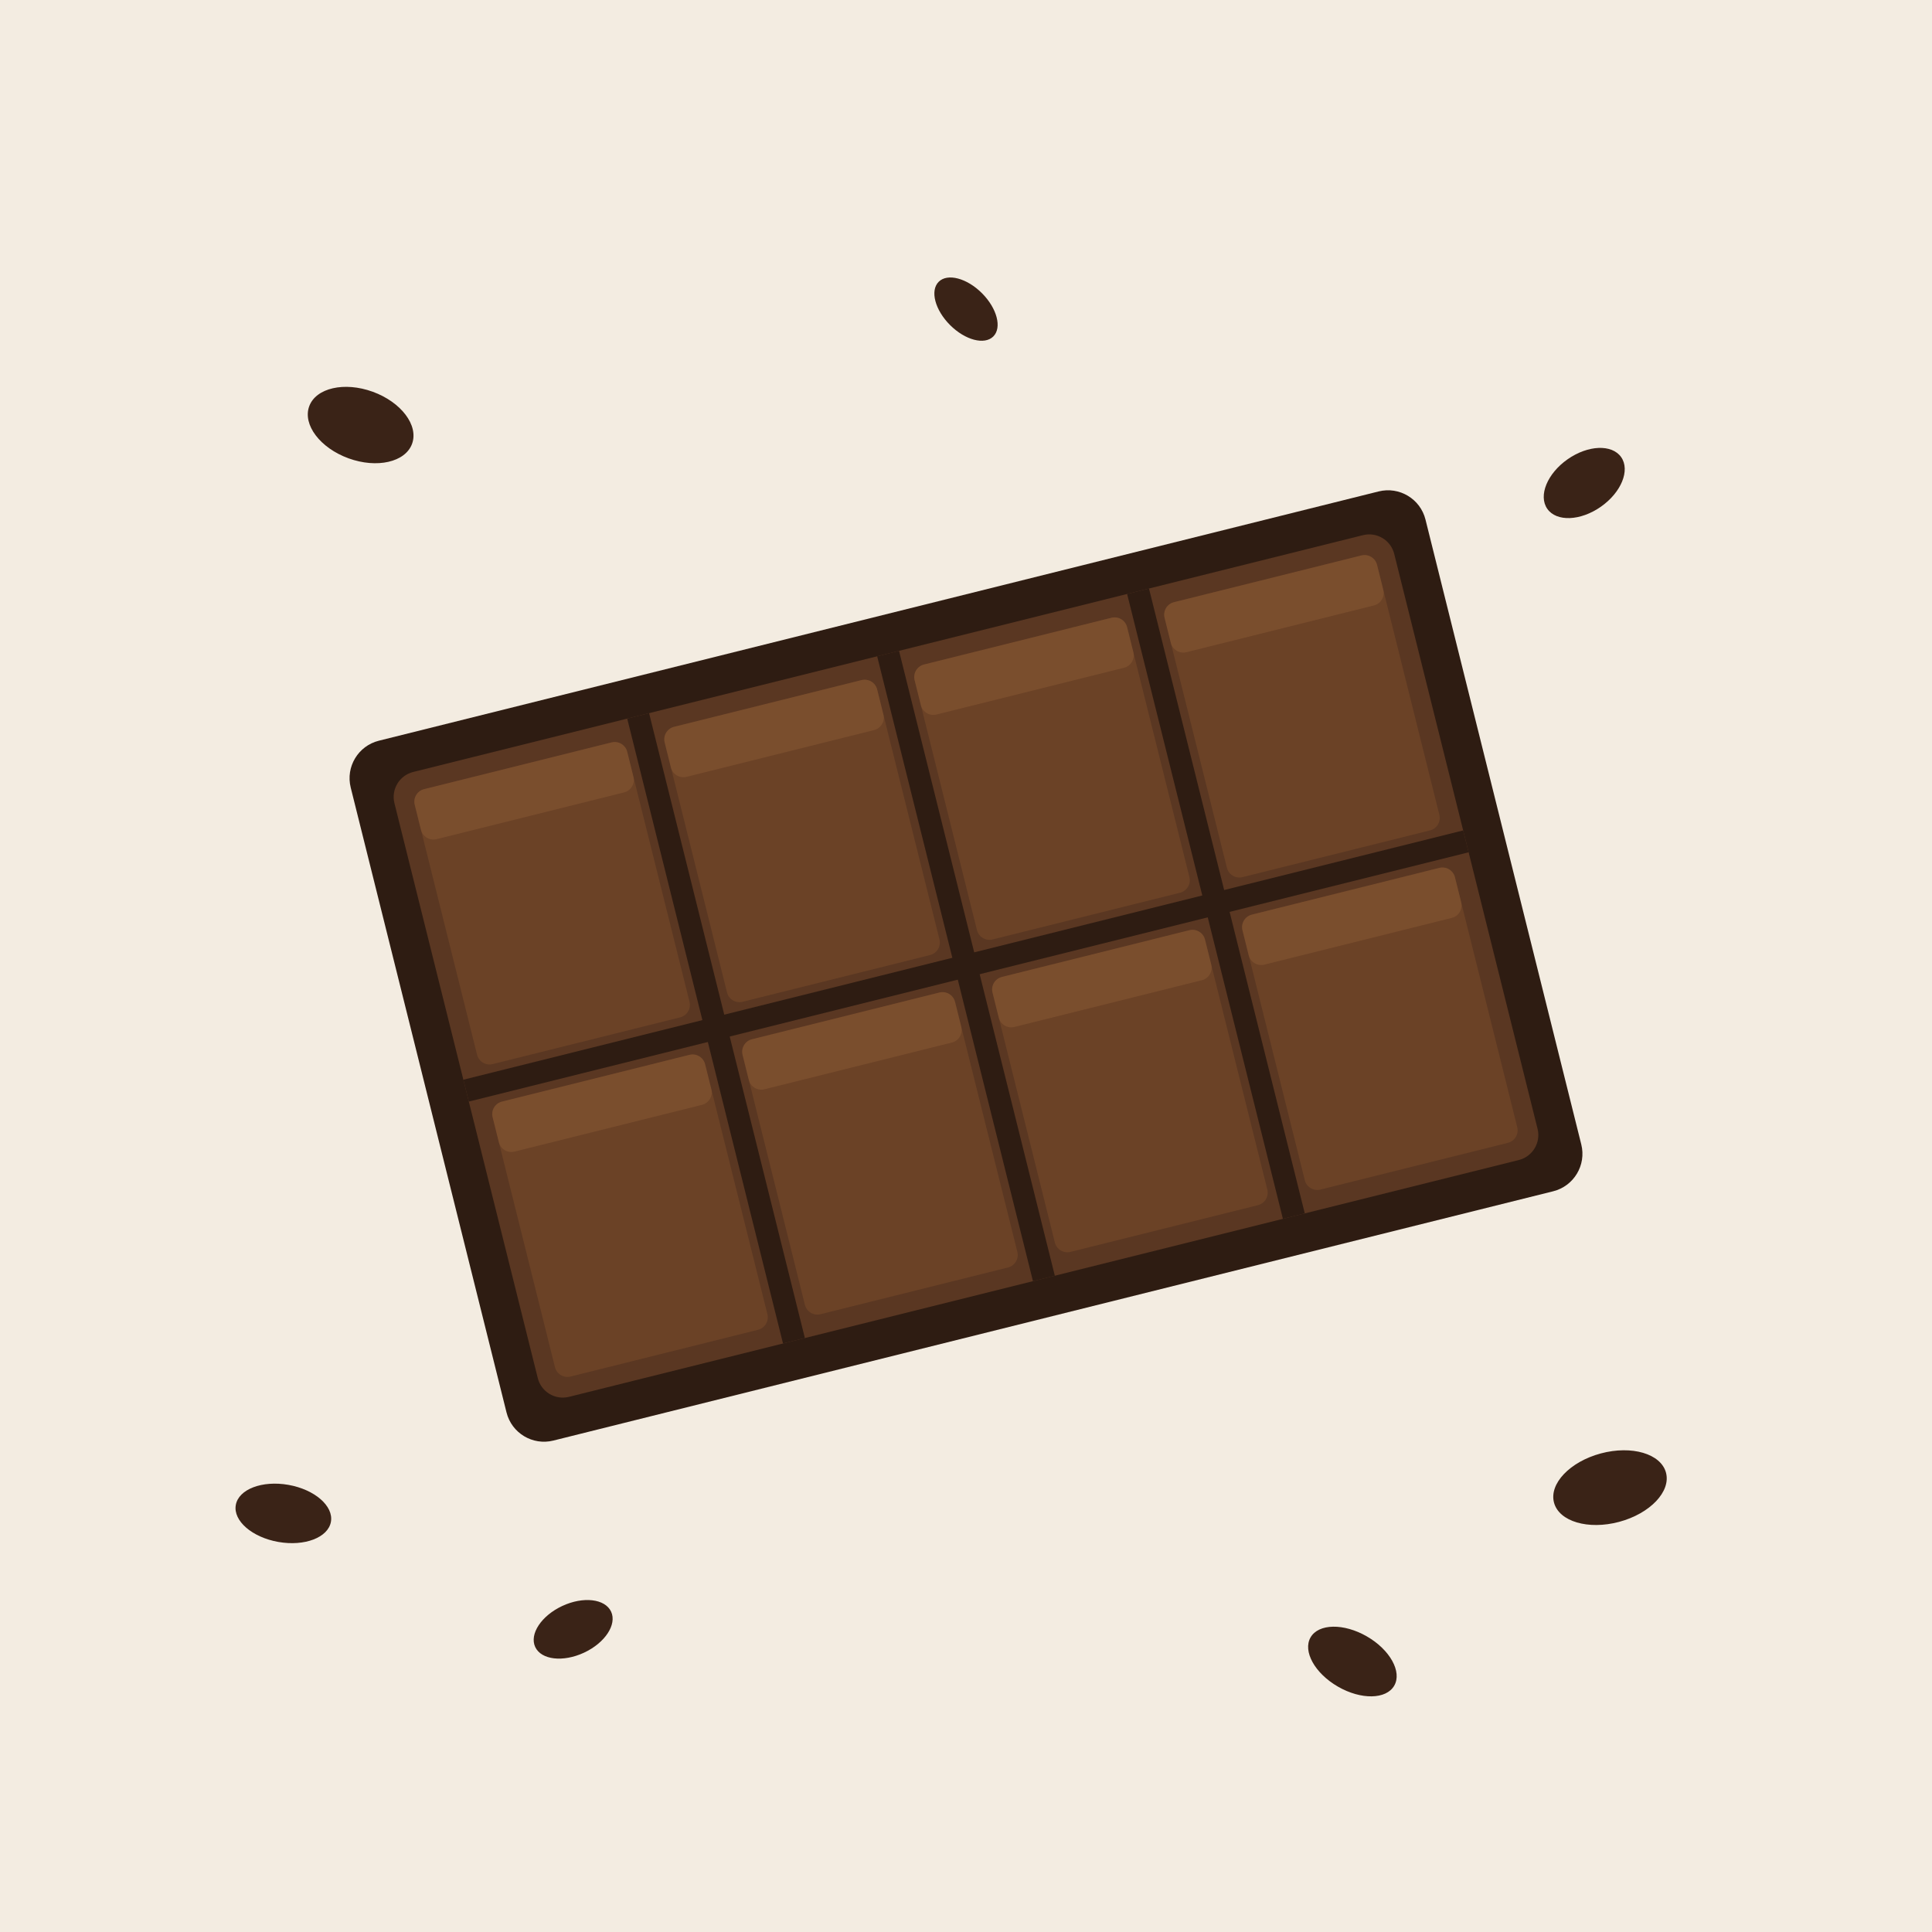
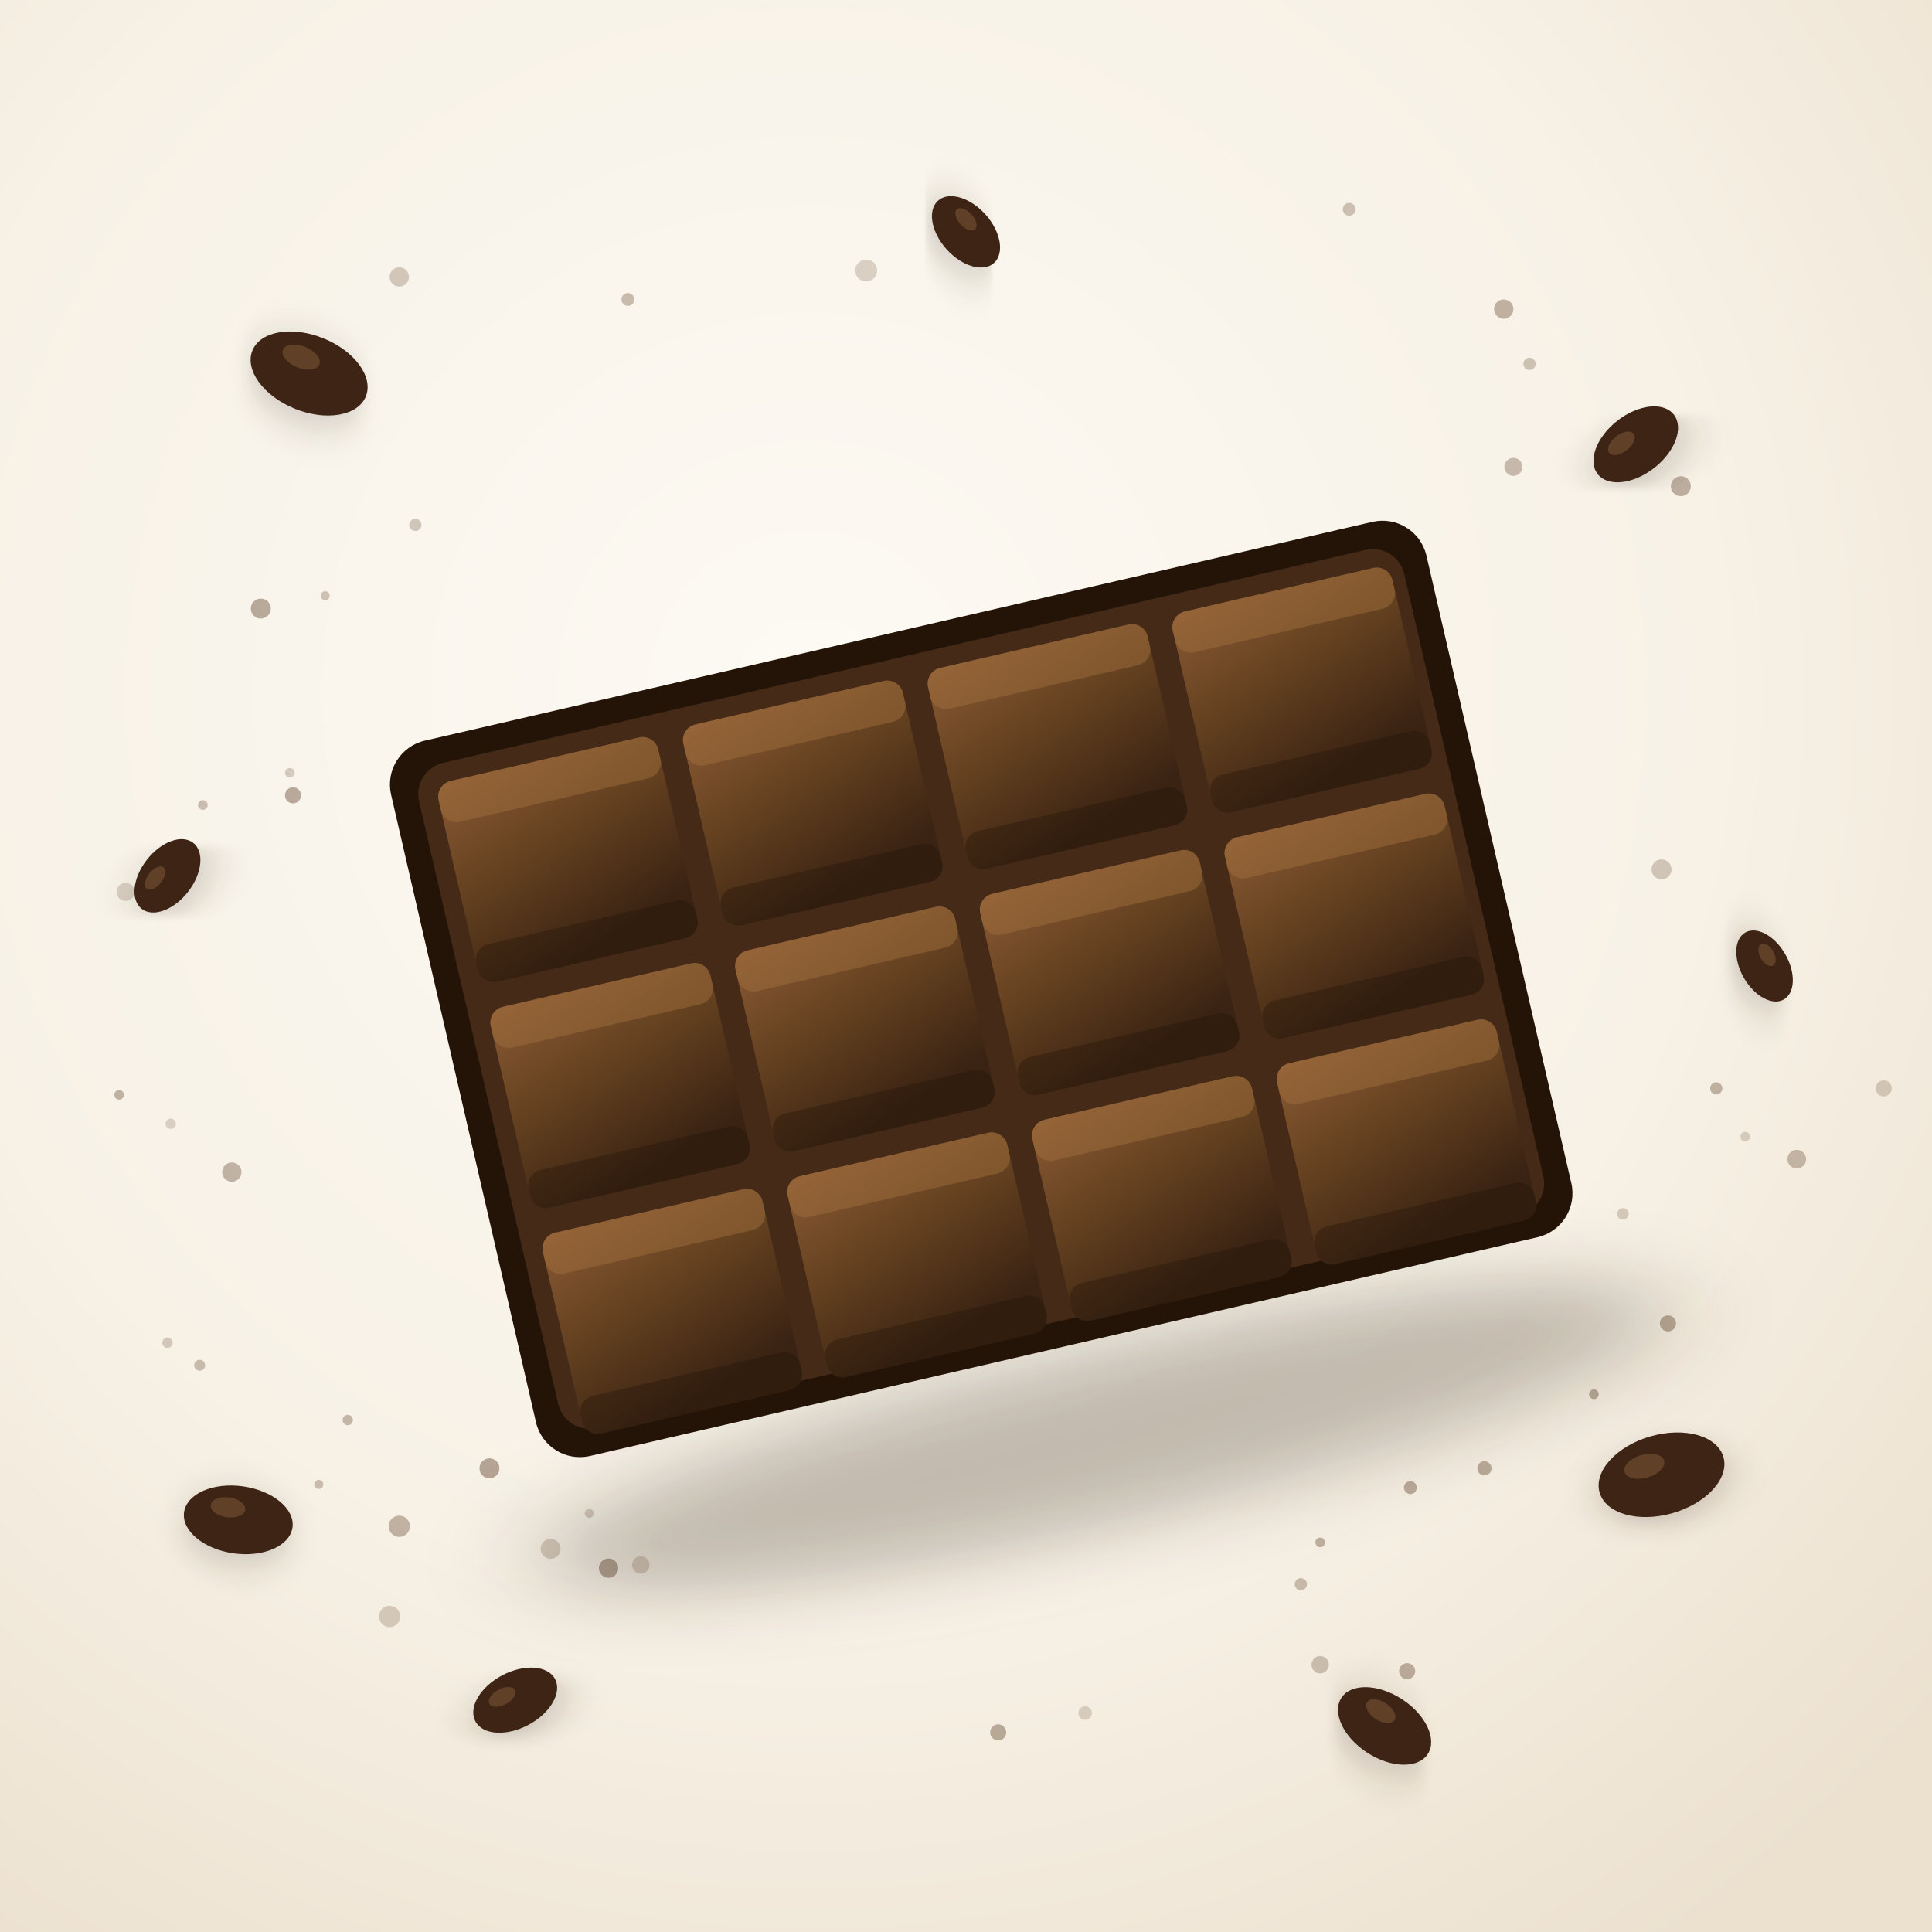
<svg xmlns="http://www.w3.org/2000/svg" viewBox="0 0 600 600" width="600" height="600" role="img" aria-label="A Louvion chocolate bar with cocoa nibs">
-   <rect width="600" height="600" fill="#f3ece1" />
-   <g transform="rotate(-14 300 300)">
-     <rect x="128" y="188" width="344" height="224" rx="12" fill="#2e1c12" />
-     <rect x="140" y="200" width="320" height="200" rx="8" fill="#5a3722" />
-     <line x1="220" y1="200" x2="220" y2="400" stroke="#2e1c12" stroke-width="7" />
-     <line x1="300" y1="200" x2="300" y2="400" stroke="#2e1c12" stroke-width="7" />
-     <line x1="380" y1="200" x2="380" y2="400" stroke="#2e1c12" stroke-width="7" />
-     <line x1="140" y1="300" x2="460" y2="300" stroke="#2e1c12" stroke-width="7" />
-     <rect x="146" y="206" width="68" height="88" rx="4" fill="#6b4226" />
-     <rect x="146" y="206" width="68" height="16" rx="4" fill="#8a5a34" opacity="0.5" />
-     <rect x="226" y="206" width="68" height="88" rx="4" fill="#6b4226" />
-     <rect x="226" y="206" width="68" height="16" rx="4" fill="#8a5a34" opacity="0.5" />
-     <rect x="306" y="206" width="68" height="88" rx="4" fill="#6b4226" />
-     <rect x="306" y="206" width="68" height="16" rx="4" fill="#8a5a34" opacity="0.5" />
-     <rect x="386" y="206" width="68" height="88" rx="4" fill="#6b4226" />
-     <rect x="386" y="206" width="68" height="16" rx="4" fill="#8a5a34" opacity="0.5" />
-     <rect x="146" y="306" width="68" height="88" rx="4" fill="#6b4226" />
-     <rect x="146" y="306" width="68" height="16" rx="4" fill="#8a5a34" opacity="0.5" />
-     <rect x="226" y="306" width="68" height="88" rx="4" fill="#6b4226" />
-     <rect x="226" y="306" width="68" height="16" rx="4" fill="#8a5a34" opacity="0.5" />
-     <rect x="306" y="306" width="68" height="88" rx="4" fill="#6b4226" />
-     <rect x="306" y="306" width="68" height="16" rx="4" fill="#8a5a34" opacity="0.5" />
-     <rect x="386" y="306" width="68" height="88" rx="4" fill="#6b4226" />
-     <rect x="386" y="306" width="68" height="16" rx="4" fill="#8a5a34" opacity="0.5" />
+   <defs>
+     <radialGradient id="bg" cx="0.42" cy="0.36" r="0.78">
+       <stop offset="0" stop-color="#fdfaf4" />
+       <stop offset="0.6" stop-color="#f7f1e6" />
+       <stop offset="1" stop-color="#ece1cf" />
+     </radialGradient>
+     <filter id="soft" x="-40%" y="-40%" width="180%" height="180%">
+       <feGaussianBlur stdDeviation="14" />
+     </filter>
+     <filter id="tight" x="-40%" y="-40%" width="180%" height="180%">
+       <feGaussianBlur stdDeviation="5" />
+     </filter>
+   </defs>
+   <defs>
+     <linearGradient id="segg" x1="0" y1="0" x2="0.4" y2="1">
+       <stop offset="0" stop-color="#8a5a34" />
+       <stop offset="0.5" stop-color="#63401f" />
+       <stop offset="1" stop-color="#3a2313" />
+     </linearGradient>
+   </defs>
+   <rect width="600" height="600" fill="url(#bg)" />
+   <circle cx="199" cy="486" r="2.7" fill="#5a3a22" opacity="0.20" />
+   <circle cx="63" cy="250" r="1.5" fill="#5a3a22" opacity="0.30" />
+   <circle cx="542" cy="353" r="1.5" fill="#5a3a22" opacity="0.20" />
+   <circle cx="52" cy="417" r="1.6" fill="#5a3a22" opacity="0.23" />
+   <circle cx="99" cy="110" r="2.6" fill="#5a3a22" opacity="0.28" />
+   <circle cx="516" cy="270" r="3.1" fill="#5a3a22" opacity="0.25" />
+   <circle cx="438" cy="462" r="2.0" fill="#5a3a22" opacity="0.38" />
+   <circle cx="410" cy="517" r="2.7" fill="#5a3a22" opacity="0.27" />
+   <circle cx="90" cy="240" r="1.5" fill="#5a3a22" opacity="0.23" />
+   <circle cx="195" cy="93" r="2.0" fill="#5a3a22" opacity="0.32" />
+   <circle cx="72" cy="364" r="3.0" fill="#5a3a22" opacity="0.35" />
+   <circle cx="310" cy="538" r="2.5" fill="#5a3a22" opacity="0.39" />
+   <circle cx="269" cy="84" r="3.4" fill="#5a3a22" opacity="0.21" />
+   <circle cx="62" cy="424" r="1.7" fill="#5a3a22" opacity="0.30" />
+   <circle cx="558" cy="360" r="2.9" fill="#5a3a22" opacity="0.32" />
+   <circle cx="470" cy="145" r="2.8" fill="#5a3a22" opacity="0.32" />
+   <circle cx="81" cy="189" r="3.1" fill="#5a3a22" opacity="0.41" />
+   <circle cx="37" cy="340" r="1.5" fill="#5a3a22" opacity="0.35" />
+   <circle cx="124" cy="86" r="3.0" fill="#5a3a22" opacity="0.25" />
+   <circle cx="99" cy="461" r="1.4" fill="#5a3a22" opacity="0.29" />
+   <circle cx="410" cy="479" r="1.5" fill="#5a3a22" opacity="0.36" />
+   <circle cx="461" cy="456" r="2.2" fill="#5a3a22" opacity="0.39" />
+   <circle cx="518" cy="411" r="2.5" fill="#5a3a22" opacity="0.39" />
+   <circle cx="419" cy="65" r="2.0" fill="#5a3a22" opacity="0.28" />
+   <circle cx="121" cy="502" r="3.3" fill="#5a3a22" opacity="0.22" />
+   <circle cx="404" cy="492" r="1.9" fill="#5a3a22" opacity="0.30" />
+   <circle cx="101" cy="185" r="1.4" fill="#5a3a22" opacity="0.28" />
+   <circle cx="124" cy="474" r="3.3" fill="#5a3a22" opacity="0.35" />
+   <circle cx="39" cy="277" r="2.8" fill="#5a3a22" opacity="0.19" />
+   <circle cx="522" cy="151" r="3.1" fill="#5a3a22" opacity="0.37" />
+   <circle cx="108" cy="441" r="1.6" fill="#5a3a22" opacity="0.33" />
+   <circle cx="504" cy="377" r="1.8" fill="#5a3a22" opacity="0.22" />
+   <circle cx="183" cy="470" r="1.4" fill="#5a3a22" opacity="0.22" />
+   <circle cx="495" cy="433" r="1.5" fill="#5a3a22" opacity="0.39" />
+   <circle cx="129" cy="163" r="1.9" fill="#5a3a22" opacity="0.26" />
+   <circle cx="152" cy="456" r="3.1" fill="#5a3a22" opacity="0.42" />
+   <circle cx="53" cy="349" r="1.6" fill="#5a3a22" opacity="0.20" />
+   <circle cx="171" cy="481" r="3.1" fill="#5a3a22" opacity="0.22" />
+   <circle cx="585" cy="338" r="2.5" fill="#5a3a22" opacity="0.22" />
+   <circle cx="91" cy="247" r="2.5" fill="#5a3a22" opacity="0.41" />
+   <circle cx="475" cy="113" r="1.9" fill="#5a3a22" opacity="0.27" />
+   <circle cx="437" cy="519" r="2.5" fill="#5a3a22" opacity="0.37" />
+   <circle cx="189" cy="487" r="3.0" fill="#5a3a22" opacity="0.42" />
+   <circle cx="467" cy="96" r="3.0" fill="#5a3a22" opacity="0.36" />
+   <circle cx="337" cy="532" r="2.1" fill="#5a3a22" opacity="0.19" />
+   <circle cx="533" cy="338" r="1.9" fill="#5a3a22" opacity="0.35" />
+   <g transform="rotate(-13 300 300)">
+     <ellipse cx="308" cy="452" rx="180" ry="28" fill="#2a1a0e" opacity="0.26" filter="url(#soft)" />
+     <rect x="138" y="194" width="330" height="228" rx="14" fill="#241408" />
+     <rect x="146" y="202" width="314" height="212" rx="10" fill="#442a17" />
+     <rect x="152" y="208" width="70" height="64" rx="5" fill="url(#segg)" />
+     <rect x="152" y="208" width="70" height="13" rx="5" fill="#a3703f" opacity="0.45" />
+     <rect x="152" y="260" width="70" height="12" rx="5" fill="#1f1207" opacity="0.35" />
+     <rect x="230" y="208" width="70" height="64" rx="5" fill="url(#segg)" />
+     <rect x="230" y="208" width="70" height="13" rx="5" fill="#a3703f" opacity="0.45" />
+     <rect x="230" y="260" width="70" height="12" rx="5" fill="#1f1207" opacity="0.35" />
+     <rect x="308" y="208" width="70" height="64" rx="5" fill="url(#segg)" />
+     <rect x="308" y="208" width="70" height="13" rx="5" fill="#a3703f" opacity="0.45" />
+     <rect x="308" y="260" width="70" height="12" rx="5" fill="#1f1207" opacity="0.35" />
+     <rect x="386" y="208" width="70" height="64" rx="5" fill="url(#segg)" />
+     <rect x="386" y="208" width="70" height="13" rx="5" fill="#a3703f" opacity="0.45" />
+     <rect x="386" y="260" width="70" height="12" rx="5" fill="#1f1207" opacity="0.35" />
+     <rect x="152" y="280" width="70" height="64" rx="5" fill="url(#segg)" />
+     <rect x="152" y="280" width="70" height="13" rx="5" fill="#a3703f" opacity="0.45" />
+     <rect x="152" y="332" width="70" height="12" rx="5" fill="#1f1207" opacity="0.35" />
+     <rect x="230" y="280" width="70" height="64" rx="5" fill="url(#segg)" />
+     <rect x="230" y="280" width="70" height="13" rx="5" fill="#a3703f" opacity="0.45" />
+     <rect x="230" y="332" width="70" height="12" rx="5" fill="#1f1207" opacity="0.35" />
+     <rect x="308" y="280" width="70" height="64" rx="5" fill="url(#segg)" />
+     <rect x="308" y="280" width="70" height="13" rx="5" fill="#a3703f" opacity="0.45" />
+     <rect x="308" y="332" width="70" height="12" rx="5" fill="#1f1207" opacity="0.35" />
+     <rect x="386" y="280" width="70" height="64" rx="5" fill="url(#segg)" />
+     <rect x="386" y="280" width="70" height="13" rx="5" fill="#a3703f" opacity="0.45" />
+     <rect x="386" y="332" width="70" height="12" rx="5" fill="#1f1207" opacity="0.35" />
+     <rect x="152" y="352" width="70" height="64" rx="5" fill="url(#segg)" />
+     <rect x="152" y="352" width="70" height="13" rx="5" fill="#a3703f" opacity="0.45" />
+     <rect x="152" y="404" width="70" height="12" rx="5" fill="#1f1207" opacity="0.35" />
+     <rect x="230" y="352" width="70" height="64" rx="5" fill="url(#segg)" />
+     <rect x="230" y="352" width="70" height="13" rx="5" fill="#a3703f" opacity="0.45" />
+     <rect x="230" y="404" width="70" height="12" rx="5" fill="#1f1207" opacity="0.35" />
+     <rect x="308" y="352" width="70" height="64" rx="5" fill="url(#segg)" />
+     <rect x="308" y="352" width="70" height="13" rx="5" fill="#a3703f" opacity="0.45" />
+     <rect x="308" y="404" width="70" height="12" rx="5" fill="#1f1207" opacity="0.35" />
+     <rect x="386" y="352" width="70" height="64" rx="5" fill="url(#segg)" />
+     <rect x="386" y="352" width="70" height="13" rx="5" fill="#a3703f" opacity="0.45" />
+     <rect x="386" y="404" width="70" height="12" rx="5" fill="#1f1207" opacity="0.35" />
  </g>
-   <ellipse cx="112" cy="132" rx="17" ry="11" fill="#3a2317" transform="rotate(20 112 132)" />
-   <ellipse cx="492" cy="150" rx="14" ry="9" fill="#3a2317" transform="rotate(-35 492 150)" />
-   <ellipse cx="88" cy="470" rx="15" ry="9" fill="#3a2317" transform="rotate(10 88 470)" />
-   <ellipse cx="500" cy="462" rx="18" ry="11" fill="#3a2317" transform="rotate(-15 500 462)" />
-   <ellipse cx="300" cy="96" rx="12" ry="7" fill="#3a2317" transform="rotate(45 300 96)" />
-   <ellipse cx="178" cy="506" rx="13" ry="8" fill="#3a2317" transform="rotate(-25 178 506)" />
-   <ellipse cx="420" cy="516" rx="15" ry="9" fill="#3a2317" transform="rotate(30 420 516)" />
+   <ellipse cx="96" cy="119" rx="19" ry="11.8" fill="#2a1a0e" opacity="0.2" filter="url(#tight)" transform="rotate(22 96 116)" />
+   <ellipse cx="96" cy="116" rx="19" ry="11.8" fill="#3d2415" transform="rotate(22 96 116)" />
+   <ellipse cx="91.8" cy="112.2" rx="6.1" ry="3.4" fill="#7a5335" opacity="0.6" transform="rotate(22 96 116)" />
+   <ellipse cx="508" cy="141" rx="15" ry="9.3" fill="#2a1a0e" opacity="0.2" filter="url(#tight)" transform="rotate(-38 508 138)" />
+   <ellipse cx="508" cy="138" rx="15" ry="9.3" fill="#3d2415" transform="rotate(-38 508 138)" />
+   <ellipse cx="504.7" cy="135.0" rx="4.8" ry="2.7" fill="#7a5335" opacity="0.6" transform="rotate(-38 508 138)" />
+   <ellipse cx="74" cy="475" rx="17" ry="10.5" fill="#2a1a0e" opacity="0.2" filter="url(#tight)" transform="rotate(8 74 472)" />
+   <ellipse cx="74" cy="472" rx="17" ry="10.5" fill="#3d2415" transform="rotate(8 74 472)" />
+   <ellipse cx="70.3" cy="468.6" rx="5.4" ry="3.1" fill="#7a5335" opacity="0.6" transform="rotate(8 74 472)" />
+   <ellipse cx="516" cy="461" rx="20" ry="12.4" fill="#2a1a0e" opacity="0.2" filter="url(#tight)" transform="rotate(-16 516 458)" />
+   <ellipse cx="516" cy="458" rx="20" ry="12.4" fill="#3d2415" transform="rotate(-16 516 458)" />
+   <ellipse cx="511.6" cy="454.0" rx="6.4" ry="3.6" fill="#7a5335" opacity="0.6" transform="rotate(-16 516 458)" />
+   <ellipse cx="300" cy="75" rx="13" ry="8.1" fill="#2a1a0e" opacity="0.2" filter="url(#tight)" transform="rotate(48 300 72)" />
+   <ellipse cx="300" cy="72" rx="13" ry="8.1" fill="#3d2415" transform="rotate(48 300 72)" />
+   <ellipse cx="297.1" cy="69.4" rx="4.2" ry="2.3" fill="#7a5335" opacity="0.6" transform="rotate(48 300 72)" />
+   <ellipse cx="160" cy="531" rx="14" ry="8.7" fill="#2a1a0e" opacity="0.2" filter="url(#tight)" transform="rotate(-28 160 528)" />
+   <ellipse cx="160" cy="528" rx="14" ry="8.7" fill="#3d2415" transform="rotate(-28 160 528)" />
+   <ellipse cx="156.9" cy="525.2" rx="4.5" ry="2.5" fill="#7a5335" opacity="0.6" transform="rotate(-28 160 528)" />
+   <ellipse cx="430" cy="539" rx="16" ry="9.9" fill="#2a1a0e" opacity="0.2" filter="url(#tight)" transform="rotate(33 430 536)" />
+   <ellipse cx="430" cy="536" rx="16" ry="9.9" fill="#3d2415" transform="rotate(33 430 536)" />
+   <ellipse cx="426.5" cy="532.8" rx="5.1" ry="2.9" fill="#7a5335" opacity="0.6" transform="rotate(33 430 536)" />
+   <ellipse cx="548" cy="303" rx="12" ry="7.4" fill="#2a1a0e" opacity="0.2" filter="url(#tight)" transform="rotate(60 548 300)" />
+   <ellipse cx="548" cy="300" rx="12" ry="7.4" fill="#3d2415" transform="rotate(60 548 300)" />
+   <ellipse cx="545.4" cy="297.6" rx="3.8" ry="2.2" fill="#7a5335" opacity="0.6" transform="rotate(60 548 300)" />
+   <ellipse cx="52" cy="275" rx="13" ry="8.1" fill="#2a1a0e" opacity="0.2" filter="url(#tight)" transform="rotate(-52 52 272)" />
+   <ellipse cx="52" cy="272" rx="13" ry="8.1" fill="#3d2415" transform="rotate(-52 52 272)" />
+   <ellipse cx="49.1" cy="269.4" rx="4.2" ry="2.3" fill="#7a5335" opacity="0.6" transform="rotate(-52 52 272)" />
</svg>
